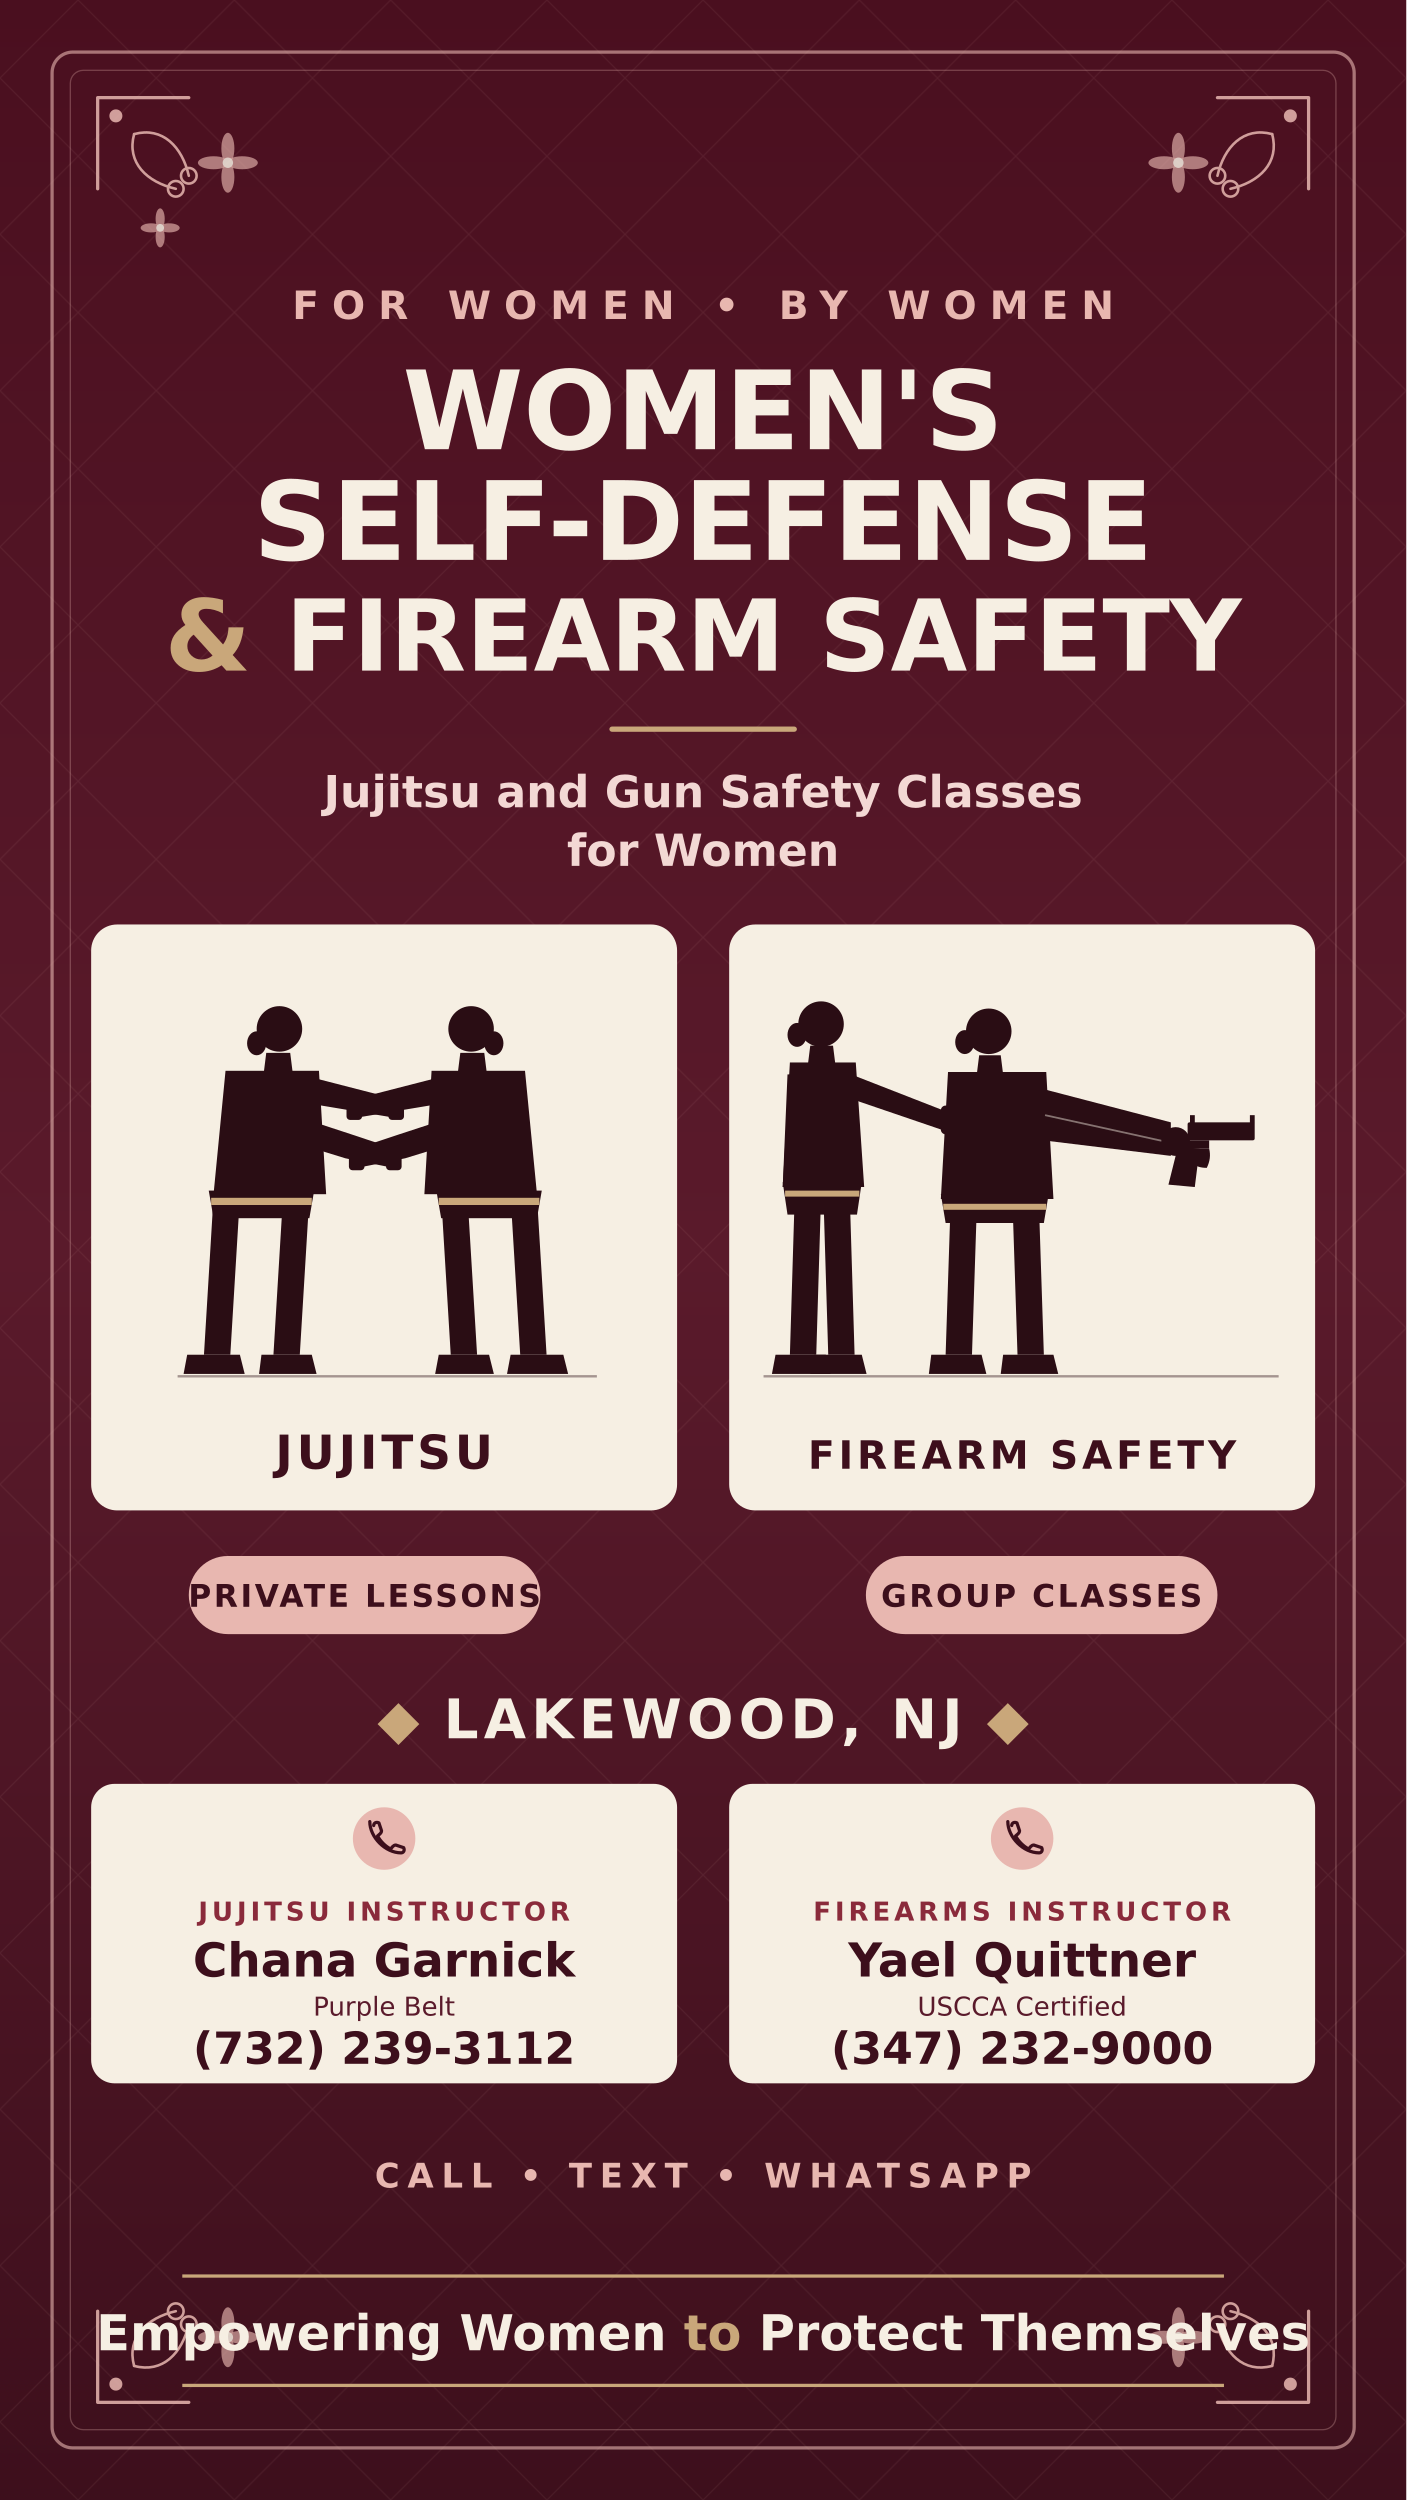
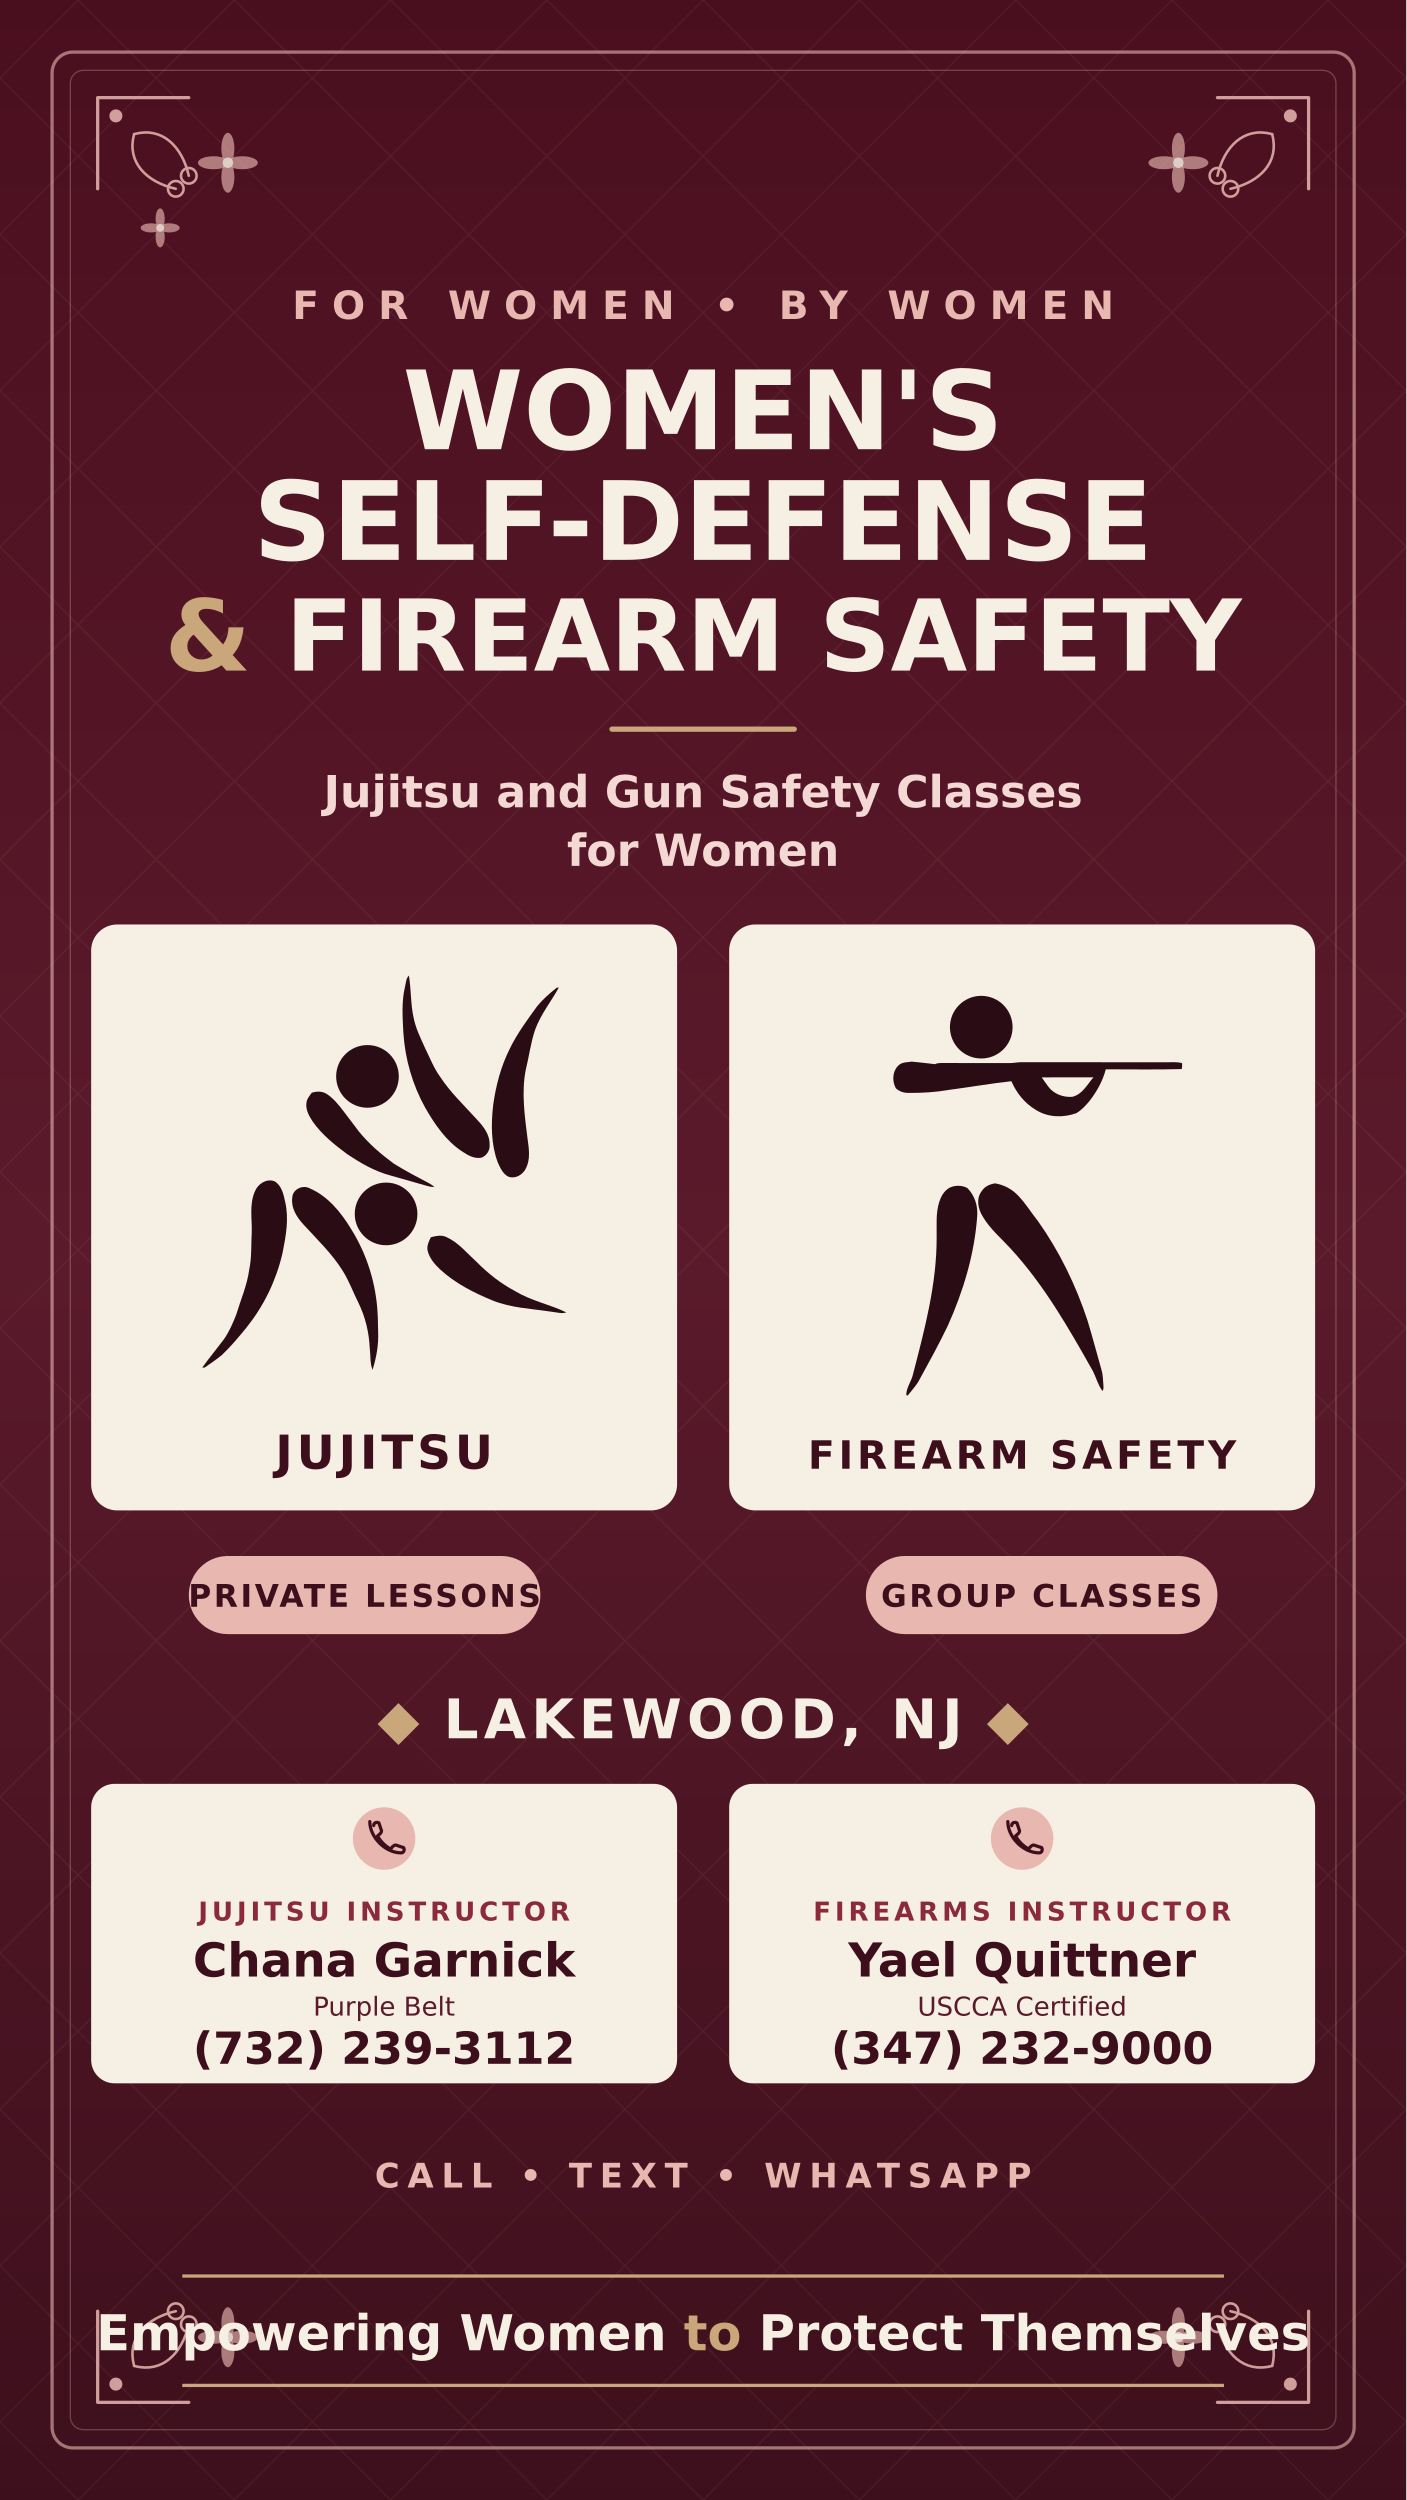
<svg xmlns="http://www.w3.org/2000/svg" width="1080" height="1920" viewBox="0 0 1080 1920">
  <defs>
    <linearGradient id="bg" x1="0" y1="0" x2="0" y2="1">
      <stop offset="0%" stop-color="#4A0F1F" />
      <stop offset="50%" stop-color="#5A1A2B" />
      <stop offset="100%" stop-color="#3D0F1C" />
    </linearGradient>
    <pattern id="diamonds" x="0" y="0" width="120" height="120" patternUnits="userSpaceOnUse">
      <path d="M60 0 L120 60 L60 120 L0 60 Z" fill="none" stroke="#E8B7B0" stroke-width="1" opacity="0.4" />
    </pattern>
    <style>
      .display { font-family: "DejaVu Sans"; font-weight: 900; }
      .heading { font-family: "DejaVu Sans"; font-weight: 700; }
      .body    { font-family: "DejaVu Sans"; font-weight: 400; }
    </style>
  </defs>
  <rect width="1080" height="1920" fill="url(#bg)" />
  <rect width="1080" height="1920" fill="url(#diamonds)" opacity="0.18" />
  <rect x="40" y="40" width="1000" height="1840" rx="16" ry="16" fill="none" stroke="#E8B7B0" stroke-width="2.5" opacity="0.6" />
  <rect x="54" y="54" width="972" height="1812" rx="10" ry="10" fill="none" stroke="#E8B7B0" stroke-width="1" opacity="0.30" />
  <g opacity="0.85">
    <g transform="translate(75,75)">
      <path d="M0 0 L70 0 M0 0 L0 70" stroke="#E8B7B0" stroke-width="2.5" stroke-linecap="round" fill="none" />
      <circle cx="14" cy="14" r="5" fill="#E8B7B0" />
      <path d="M28 28 C 50 22, 65 38, 70 60" stroke="#E8B7B0" stroke-width="2" fill="none" stroke-linecap="round" />
      <path d="M28 28 C 22 50, 38 65, 60 70" stroke="#E8B7B0" stroke-width="2" fill="none" stroke-linecap="round" />
      <circle cx="70" cy="60" r="6" fill="none" stroke="#E8B7B0" stroke-width="2" />
      <circle cx="60" cy="70" r="6" fill="none" stroke="#E8B7B0" stroke-width="2" />
      <g transform="translate(100,50)">
        <ellipse cx="0" cy="-11" rx="5" ry="12" fill="#E8B7B0" opacity="0.75" />
        <ellipse cx="11" cy="0" rx="12" ry="5" fill="#E8B7B0" opacity="0.75" />
        <ellipse cx="0" cy="11" rx="5" ry="12" fill="#E8B7B0" opacity="0.75" />
        <ellipse cx="-11" cy="0" rx="12" ry="5" fill="#E8B7B0" opacity="0.75" />
        <circle cx="0" cy="0" r="4" fill="#F6EFE3" />
      </g>
      <g transform="translate(48,100)">
        <ellipse cx="0" cy="-7" rx="3.5" ry="8" fill="#E8B7B0" opacity="0.75" />
        <ellipse cx="7" cy="0" rx="8" ry="3.5" fill="#E8B7B0" opacity="0.75" />
        <ellipse cx="0" cy="7" rx="3.5" ry="8" fill="#E8B7B0" opacity="0.75" />
        <ellipse cx="-7" cy="0" rx="8" ry="3.5" fill="#E8B7B0" opacity="0.75" />
        <circle cx="0" cy="0" r="3" fill="#F6EFE3" />
      </g>
    </g>
    <g transform="translate(1005,75) scale(-1,1)">
      <path d="M0 0 L70 0 M0 0 L0 70" stroke="#E8B7B0" stroke-width="2.5" stroke-linecap="round" fill="none" />
      <circle cx="14" cy="14" r="5" fill="#E8B7B0" />
      <path d="M28 28 C 50 22, 65 38, 70 60" stroke="#E8B7B0" stroke-width="2" fill="none" stroke-linecap="round" />
      <path d="M28 28 C 22 50, 38 65, 60 70" stroke="#E8B7B0" stroke-width="2" fill="none" stroke-linecap="round" />
      <circle cx="70" cy="60" r="6" fill="none" stroke="#E8B7B0" stroke-width="2" />
      <circle cx="60" cy="70" r="6" fill="none" stroke="#E8B7B0" stroke-width="2" />
      <g transform="translate(100,50)">
        <ellipse cx="0" cy="-11" rx="5" ry="12" fill="#E8B7B0" opacity="0.75" />
        <ellipse cx="11" cy="0" rx="12" ry="5" fill="#E8B7B0" opacity="0.75" />
        <ellipse cx="0" cy="11" rx="5" ry="12" fill="#E8B7B0" opacity="0.75" />
        <ellipse cx="-11" cy="0" rx="12" ry="5" fill="#E8B7B0" opacity="0.75" />
        <circle cx="0" cy="0" r="4" fill="#F6EFE3" />
      </g>
    </g>
    <g transform="translate(75,1845) scale(1,-1)">
      <path d="M0 0 L70 0 M0 0 L0 70" stroke="#E8B7B0" stroke-width="2.5" stroke-linecap="round" fill="none" />
      <circle cx="14" cy="14" r="5" fill="#E8B7B0" />
      <path d="M28 28 C 50 22, 65 38, 70 60" stroke="#E8B7B0" stroke-width="2" fill="none" stroke-linecap="round" />
      <path d="M28 28 C 22 50, 38 65, 60 70" stroke="#E8B7B0" stroke-width="2" fill="none" stroke-linecap="round" />
      <circle cx="70" cy="60" r="6" fill="none" stroke="#E8B7B0" stroke-width="2" />
      <circle cx="60" cy="70" r="6" fill="none" stroke="#E8B7B0" stroke-width="2" />
      <g transform="translate(100,50)">
        <ellipse cx="0" cy="-11" rx="5" ry="12" fill="#E8B7B0" opacity="0.75" />
        <ellipse cx="11" cy="0" rx="12" ry="5" fill="#E8B7B0" opacity="0.75" />
        <ellipse cx="0" cy="11" rx="5" ry="12" fill="#E8B7B0" opacity="0.75" />
        <ellipse cx="-11" cy="0" rx="12" ry="5" fill="#E8B7B0" opacity="0.75" />
        <circle cx="0" cy="0" r="4" fill="#F6EFE3" />
      </g>
    </g>
    <g transform="translate(1005,1845) scale(-1,-1)">
      <path d="M0 0 L70 0 M0 0 L0 70" stroke="#E8B7B0" stroke-width="2.5" stroke-linecap="round" fill="none" />
      <circle cx="14" cy="14" r="5" fill="#E8B7B0" />
      <path d="M28 28 C 50 22, 65 38, 70 60" stroke="#E8B7B0" stroke-width="2" fill="none" stroke-linecap="round" />
      <path d="M28 28 C 22 50, 38 65, 60 70" stroke="#E8B7B0" stroke-width="2" fill="none" stroke-linecap="round" />
      <circle cx="70" cy="60" r="6" fill="none" stroke="#E8B7B0" stroke-width="2" />
      <circle cx="60" cy="70" r="6" fill="none" stroke="#E8B7B0" stroke-width="2" />
      <g transform="translate(100,50)">
        <ellipse cx="0" cy="-11" rx="5" ry="12" fill="#E8B7B0" opacity="0.75" />
        <ellipse cx="11" cy="0" rx="12" ry="5" fill="#E8B7B0" opacity="0.75" />
        <ellipse cx="0" cy="11" rx="5" ry="12" fill="#E8B7B0" opacity="0.75" />
        <ellipse cx="-11" cy="0" rx="12" ry="5" fill="#E8B7B0" opacity="0.75" />
        <circle cx="0" cy="0" r="4" fill="#F6EFE3" />
      </g>
    </g>
  </g>
  <text x="540" y="245" text-anchor="middle" class="heading" font-size="30" fill="#E8B7B0" letter-spacing="10">FOR  WOMEN   •   BY  WOMEN</text>
  <text x="540" y="345" text-anchor="middle" class="display" font-size="84" fill="#F6EFE3">WOMEN'S</text>
  <text x="540" y="430" text-anchor="middle" class="display" font-size="84" fill="#F6EFE3">SELF-DEFENSE</text>
  <text x="540" y="515" text-anchor="middle" class="display" font-size="76" fill="#F6EFE3">
    <tspan fill="#C9A77A">&amp;</tspan> FIREARM SAFETY
  </text>
  <line x1="470" y1="560" x2="610" y2="560" stroke="#C9A77A" stroke-width="4" stroke-linecap="round" />
  <text x="540" y="620" text-anchor="middle" class="heading" font-size="34" fill="#F3D8D4">Jujitsu and Gun Safety Classes</text>
  <text x="540" y="665" text-anchor="middle" class="heading" font-size="34" fill="#F3D8D4">for Women</text>
  <g transform="translate(70,710)">
    <rect width="450" height="450" rx="20" ry="20" fill="#F6EFE3" />
-     <g transform="translate(48,25) scale(0.92)" fill="#2A0D14">
-       <path d="M 28 332 L 72 332 L 76 348 L 25 348 Z" />
-       <path d="M 42 332 L 64 332 L 72 200 L 50 200 Z" />
-       <path d="M 90 332 L 132 332 L 136 348 L 88 348 Z" />
-       <path d="M 100 332 L 122 332 L 130 200 L 108 200 Z" />
-       <path d="M 46 195 L 134 195 L 130 218 L 50 218 Z" />
-       <rect x="48" y="201" width="84" height="6" fill="#C9A77A" />
-       <path d="M 60 95 L 138 95 L 144 198 L 50 198 Z" />
-       <path d="M 94 80 L 114 80 L 116 96 L 92 96 Z" />
-       <circle cx="105" cy="60" r="19" />
-       <ellipse cx="86" cy="72" rx="8" ry="10" />
-       <path d="M 130 100 L 200 118 L 200 134 L 128 122 Z" />
-       <path d="M 110 130 L 165 148 L 195 158 L 195 175 L 160 168 L 108 152 Z" />
-       <rect x="196" y="114" width="13" height="22" rx="3" />
-       <rect x="194" y="156" width="13" height="22" rx="3" />
-       <path d="M 298 332 L 342 332 L 346 348 L 295 348 Z" />
-       <path d="M 238 332 L 280 332 L 284 348 L 235 348 Z" />
-       <path d="M 306 332 L 328 332 L 320 200 L 298 200 Z" />
-       <path d="M 248 332 L 270 332 L 262 200 L 240 200 Z" />
-       <path d="M 236 195 L 324 195 L 320 218 L 240 218 Z" />
-       <rect x="238" y="201" width="84" height="6" fill="#C9A77A" />
-       <path d="M 232 95 L 310 95 L 320 198 L 226 198 Z" />
-       <path d="M 256 80 L 276 80 L 278 96 L 254 96 Z" />
-       <circle cx="265" cy="60" r="19" />
-       <ellipse cx="284" cy="72" rx="8" ry="10" />
-       <path d="M 240 100 L 170 118 L 170 134 L 242 122 Z" />
-       <path d="M 260 130 L 205 148 L 175 158 L 175 175 L 210 168 L 262 152 Z" />
-       <rect x="161" y="114" width="13" height="22" rx="3" />
-       <rect x="163" y="156" width="13" height="22" rx="3" />
-       <line x1="20" y1="350" x2="370" y2="350" stroke="#2A0D14" stroke-width="2" opacity="0.4" />
+     <g transform="translate(60,25) scale(1.10)" fill="#2A0D14">
+       <path d="M178.721,105.261c6.671,11.506,14.358,23,25.678,30.422c3.973,2.714,8.627,5.42,13.646,4.376         c3.57-1.393,6.022-5.196,5.605-9.049c0.238-7.559-5.034-13.573-9.909-18.714c-8.441-9.282-17.638-18.002-24.538-28.555         c-4.547-6.174-7.235-13.39-10.623-20.203c-3.007-6.746-6.404-13.419-7.886-20.714c-2.287-9.82-1.731-20.008-3.386-29.909         c-2.166,2.112-2.01,5.352-2.771,8.092c-2.488,10.462-1.611,21.287-1.098,31.913C164.627,71.207,169.807,89.239,178.721,105.261z" />
+       <path d="M237.053,153.481c4.7,1.495,9.674-1.487,11.824-5.67c3.41-6.425,2.259-14.001,1.275-20.892         c-1.965-15.899-4.385-32.167-1.278-48.083c2.382-9.462,3.456-19.251,6.704-28.487c3.928-10.529,11.057-19.371,16.459-29.123         l-1.658,0.293c-4.763,3.759-9.363,7.84-13.275,12.498c-7.098,9.754-14.354,19.516-19.591,30.438         c-6.034,12.15-9.494,25.409-11.358,38.8c-1.544,13.451-1.589,27.484,3.254,40.315C231.151,147.343,233.025,151.668,237.053,153.481z" />
+       <path d="M124.332,137.707c9.366,6.249,19.315,12.007,30.29,14.877c8.549,2.411,17.104,4.804,25.633,7.286         c1.588,0.475,3.231,0.754,4.898,0.744c-1.037-0.907-2.117-1.779-3.329-2.431c-8.479-4.443-16.968-8.898-25.093-13.965         c-8.945-6.572-17.439-13.883-24.444-22.533c-3.604-4.725-7.12-9.517-10.771-14.205c-3.414-4.511-7.062-9.068-11.928-12.079         c-3.085-1.863-6.724-1.669-10.064-0.72c-1.581,2.226-3.57,4.425-3.778,7.286c-0.59,4.703,1.845,9.047,4.34,12.832         C106.505,124.011,115.405,131.068,124.332,137.707z" />
+       <path d="M73.504,156.573c-5.582-2.175-11.768,1.851-13.751,7.137c-3.955,8.935-1.915,18.884-2.168,28.302         c-0.501,8.674,0.064,17.453-1.734,26.017c-1.44,11.016-5.978,21.253-9.166,31.813c-2.346,5.944-4.9,11.898-8.608,17.142         c-4.947,6.617-10.261,12.962-15.073,19.682l1.702-0.049c4.122-2.862,8.33-5.653,12.176-8.887         c6.121-5.837,11.559-12.342,16.904-18.883c12.277-15.257,21.009-33.287,25.329-52.388c2.316-11.634,4.549-23.757,1.8-35.527         C79.792,165.681,78.508,159.515,73.504,156.573z" />
+       <path d="M145.464,249.058c-1.026-20.812-7.357-41.348-18.42-59.023c-7.081-11.726-16.265-23.118-29.162-28.624         c-4.945-2.552-11.822,0.854-12.002,6.581c-1.026,7.064,3.052,13.502,7.584,18.511c9.547,10.499,20.011,20.357,27.563,32.479         c4.551,7.159,7.371,15.209,11.186,22.751c4.743,9.732,7.246,20.441,7.743,31.24c0.693,5.086,0.044,10.453,1.957,15.291         c2.673-8.479,4.298-17.392,3.93-26.315C145.608,257.653,145.797,253.347,145.464,249.058z" />
+       <path d="M241.463,233.249c-10.104-5.344-19.133-12.492-27.131-20.626c-6.672-5.994-12.472-13.406-20.863-17.099         c-3.469-1.723-7.268-0.792-10.807,0.116c-1.475,2.865-2.99,5.996-2.304,9.318c1.236,5.198,4.79,9.414,8.58,13.011         c10.519,9.733,23.455,16.333,36.61,21.747c13.339,5.462,27.923,5.817,41.986,8.034c3.196,0.3,6.516,1.496,9.664,0.353         C265.595,242.447,252.539,240.053,241.463,233.249z" />
+       <circle cx="138.381" cy="83.343" r="21.875" />
+       <circle cx="151.375" cy="179.348" r="21.875" />
    </g>
    <text x="225" y="418" text-anchor="middle" class="display" font-size="36" fill="#3D0F1C" letter-spacing="3">JUJITSU</text>
  </g>
  <g transform="translate(560,710)">
    <rect width="450" height="450" rx="20" ry="20" fill="#F6EFE3" />
-     <g transform="translate(8,25) scale(0.92)" fill="#2A0D14">
-       <path d="M 30 332 L 72 332 L 76 348 L 27 348 Z" />
-       <path d="M 62 332 L 102 332 L 106 348 L 59 348 Z" />
-       <path d="M 42 332 L 64 332 L 68 200 L 46 200 Z" />
-       <path d="M 74 332 L 96 332 L 92 200 L 70 200 Z" />
-       <path d="M 36 188 L 102 188 L 98 215 L 40 215 Z" />
-       <rect x="38" y="195" width="62" height="5" fill="#C9A77A" />
-       <path d="M 42 88 L 97 88 L 104 192 L 36 192 Z" />
-       <path d="M 40 98 L 52 98 L 48 192 L 36 192 Z" />
-       <path d="M 88 96 L 170 128 L 174 146 L 92 118 Z" />
-       <rect x="168" y="124" width="20" height="24" rx="4" />
-       <path d="M 59 74 L 78 74 L 80 90 L 57 90 Z" />
-       <circle cx="68" cy="56" r="19" />
-       <ellipse cx="48" cy="65" rx="8" ry="10" />
-       <path d="M 160 332 L 202 332 L 206 348 L 158 348 Z" />
-       <path d="M 220 332 L 262 332 L 266 348 L 218 348 Z" />
-       <path d="M 172 332 L 194 332 L 198 210 L 176 210 Z" />
-       <path d="M 232 332 L 254 332 L 250 210 L 228 210 Z" />
-       <path d="M 168 198 L 258 198 L 254 222 L 172 222 Z" />
-       <rect x="170" y="206" width="86" height="5" fill="#C9A77A" />
-       <path d="M 174 96 L 256 96 L 262 202 L 168 202 Z" />
-       <path d="M 245 108 L 360 138 L 360 166 L 245 152 Z" />
-       <line x1="255" y1="132" x2="355" y2="154" stroke="#F6EFE3" stroke-width="1.5" opacity="0.45" />
-       <circle cx="364" cy="154" r="12" />
-       <rect x="374" y="138" width="56" height="15" rx="1.5" />
-       <rect x="426" y="132" width="4" height="7" />
-       <rect x="376" y="132" width="4" height="7" />
-       <rect x="370" y="153" width="22" height="7" />
-       <path d="M 374 160 Q 374 176, 390 176 Q 394 168, 392 160 Z" />
-       <path d="M 366 158 L 358 190 L 380 192 L 384 160 Z" />
-       <path d="M 200 82 L 218 82 L 220 98 L 198 98 Z" />
-       <circle cx="208" cy="62" r="19" />
-       <ellipse cx="188" cy="71" rx="8" ry="10" />
-       <line x1="20" y1="350" x2="450" y2="350" stroke="#2A0D14" stroke-width="2" opacity="0.4" />
+     <g transform="translate(60,40) scale(1.10)" fill="#2A0D14">
+       <path d="M261.675,60.491c-3.119-1.041-6.429-0.608-9.647-0.671c-34.329-0.009-68.658,0.018-102.986-0.014         c-2.686,0-5.323,0.677-8.012,0.592c-15.008-0.049-30.016,0.012-45.024-0.032c-2.301,0.016-4.718-0.257-6.85,0.805         c-5.391-0.579-10.764-1.362-16.168-1.778c-3.237,0.512-7.2,0.196-9.555,2.909c-4.099,4.011-4.292,10.837-1.61,15.674         c2.401,2.331,5.847,3.376,9.151,3.259c9.397,0.064,18.827-0.498,28.091-2.136c14.491-1.895,28.916-4.441,43.443-6.017         c3.444,8.008,9.122,15.214,16.646,19.739c8.406,5.611,19.517,5.958,28.819,2.508c3.543-2.13,6.364-5.241,9.004-8.378         c5.121-6.614,9.323-14.045,11.418-22.192c17.68-0.012,35.381,0.328,53.048-0.172C261.77,63.242,261.817,61.864,261.675,60.491z         M184.977,83.957c-6.2,0.523-12.957-1.975-16.703-7.13c-1.592-2.103-3.09-4.273-4.586-6.442c12.037-0.028,24.076,0.035,36.115-0.033         C195.387,75.376,192.094,82.325,184.977,83.957z" />
+       <path d="M205.453,274.778c-3.291-11.554-6.318-23.183-9.826-34.67c-8.076-24.559-19.529-48.096-34.467-69.23         c-4.799-5.919-8.688-12.571-14.052-18.022c-4.199-4.49-9.908-7.494-15.969-8.466c-3.709,0.545-7.37,2.164-9.404,5.464         c-4.034,5.248-2.503,12.543,0.796,17.742c5.038,8.633,12.812,15.068,19.463,22.371c23.412,25.445,40.601,55.686,57.494,85.636         c2.256,4.551,3.506,9.61,6.6,13.73c1.006-1.285,0.711-2.905,0.625-4.382C206.381,281.549,206.458,278.073,205.453,274.778z" />
+       <path d="M101.417,146.612c-4.956,1.333-7.8,6.107-9.266,10.692c-2.591,7.976-1.682,16.445-1.838,24.682         c0.128,32.878-8.523,64.867-16.708,96.451c-1.226,4.595-4.424,8.646-4.483,13.521c0.548,1.409,1.599-0.176,2.034-0.706         c2.085-2.68,4.344-5.237,6.198-8.085c7.13-12.926,14.235-25.875,20.653-39.172c10.932-24.299,18.768-50.268,20.648-76.944         c0.531-7.061-1.869-14.447-6.974-19.441C108.575,145.963,104.783,145.664,101.417,146.612z" />
+       <circle cx="121.462" cy="35.336" r="21.875" />
    </g>
    <text x="225" y="418" text-anchor="middle" class="display" font-size="30" fill="#3D0F1C" letter-spacing="3">FIREARM SAFETY</text>
  </g>
  <g transform="translate(540,1225)">
    <g transform="translate(-260,0)">
      <rect x="-135" y="-30" width="270" height="60" rx="30" ry="30" fill="#E8B7B0" />
      <text x="0" y="9" text-anchor="middle" class="heading" font-size="24" fill="#3D0F1C" letter-spacing="2">PRIVATE LESSONS</text>
    </g>
    <g transform="translate(260,0)">
      <rect x="-135" y="-30" width="270" height="60" rx="30" ry="30" fill="#E8B7B0" />
      <text x="0" y="9" text-anchor="middle" class="heading" font-size="24" fill="#3D0F1C" letter-spacing="2">GROUP CLASSES</text>
    </g>
  </g>
  <text x="540" y="1335" text-anchor="middle" class="display" font-size="42" fill="#F6EFE3" letter-spacing="4">
    <tspan fill="#C9A77A">◆</tspan>  LAKEWOOD, NJ  <tspan fill="#C9A77A">◆</tspan>
  </text>
  <g transform="translate(70,1370)">
    <rect width="450" height="230" rx="18" ry="18" fill="#F6EFE3" />
    <g transform="translate(225,42)">
      <circle cx="0" cy="0" r="24" fill="#E8B7B0" />
      <path d="M-8 -10 C -8 -12, -6 -13, -4 -12 L -2 -6 C -2 -4, -4 -3, -5 -2 C -3 2, 1 6, 5 8 C 6 7, 7 5, 9 5 L 15 7 C 16 9, 15 11, 13 11 C 1 11, -11 -1, -11 -13" fill="none" stroke="#3D0F1C" stroke-width="2.5" stroke-linecap="round" stroke-linejoin="round" />
    </g>
    <text x="225" y="105" text-anchor="middle" class="heading" font-size="20" fill="#8A2A3B" letter-spacing="3">JUJITSU INSTRUCTOR</text>
    <text x="225" y="148" text-anchor="middle" class="display" font-size="36" fill="#3D0F1C">Chana Garnick</text>
    <text x="225" y="178" text-anchor="middle" class="body" font-size="20" fill="#5A1A2B">Purple Belt</text>
    <text x="225" y="215" text-anchor="middle" class="display" font-size="34" fill="#3D0F1C">(732) 239-3112</text>
  </g>
  <g transform="translate(560,1370)">
    <rect width="450" height="230" rx="18" ry="18" fill="#F6EFE3" />
    <g transform="translate(225,42)">
      <circle cx="0" cy="0" r="24" fill="#E8B7B0" />
      <path d="M-8 -10 C -8 -12, -6 -13, -4 -12 L -2 -6 C -2 -4, -4 -3, -5 -2 C -3 2, 1 6, 5 8 C 6 7, 7 5, 9 5 L 15 7 C 16 9, 15 11, 13 11 C 1 11, -11 -1, -11 -13" fill="none" stroke="#3D0F1C" stroke-width="2.5" stroke-linecap="round" stroke-linejoin="round" />
    </g>
    <text x="225" y="105" text-anchor="middle" class="heading" font-size="20" fill="#8A2A3B" letter-spacing="3">FIREARMS INSTRUCTOR</text>
    <text x="225" y="148" text-anchor="middle" class="display" font-size="36" fill="#3D0F1C">Yael Quittner</text>
    <text x="225" y="178" text-anchor="middle" class="body" font-size="20" fill="#5A1A2B">USCCA Certified</text>
    <text x="225" y="215" text-anchor="middle" class="display" font-size="34" fill="#3D0F1C">(347) 232-9000</text>
  </g>
  <text x="540" y="1680" text-anchor="middle" class="heading" font-size="26" fill="#E8B7B0" letter-spacing="6">CALL  •  TEXT  •  WHATSAPP</text>
  <g transform="translate(540,1790)">
    <line x1="-400" y1="-42" x2="400" y2="-42" stroke="#C9A77A" stroke-width="2.5" />
    <line x1="-400" y1="42" x2="400" y2="42" stroke="#C9A77A" stroke-width="2.5" />
    <text x="0" y="15" text-anchor="middle" class="display" font-size="38" fill="#F6EFE3">
      Empowering Women <tspan fill="#C9A77A">to</tspan> Protect Themselves
    </text>
  </g>
</svg>
